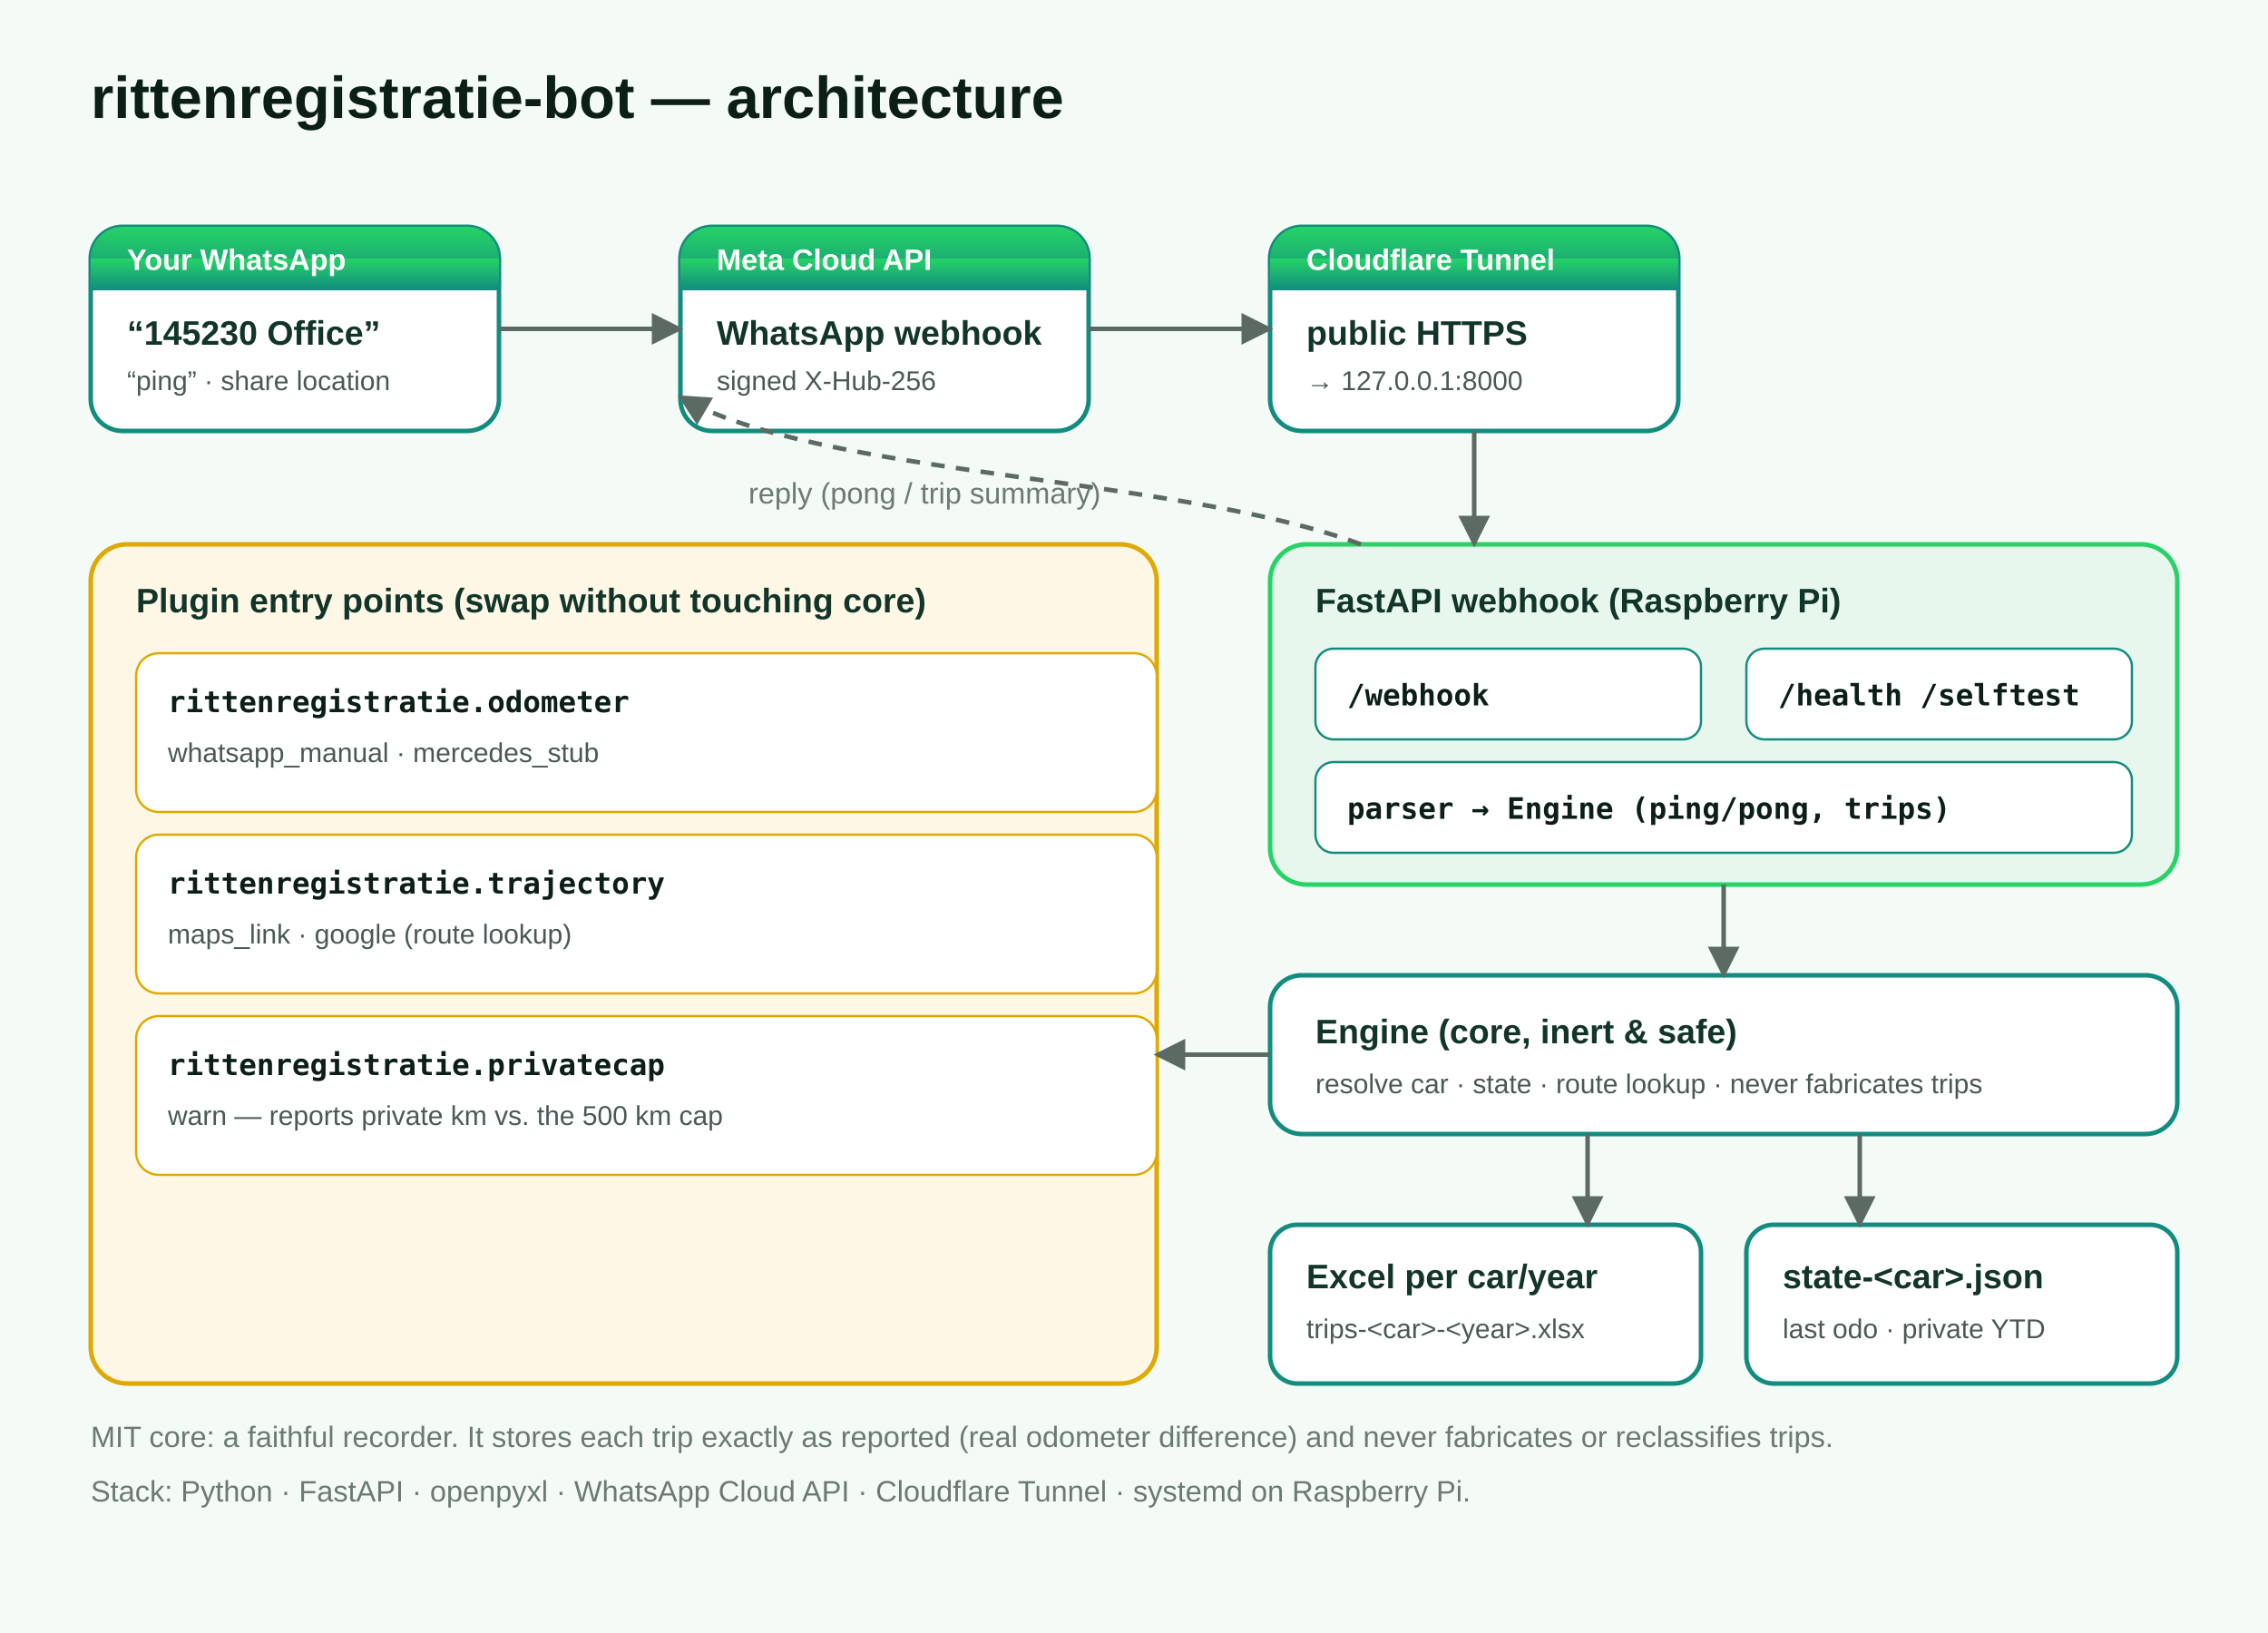
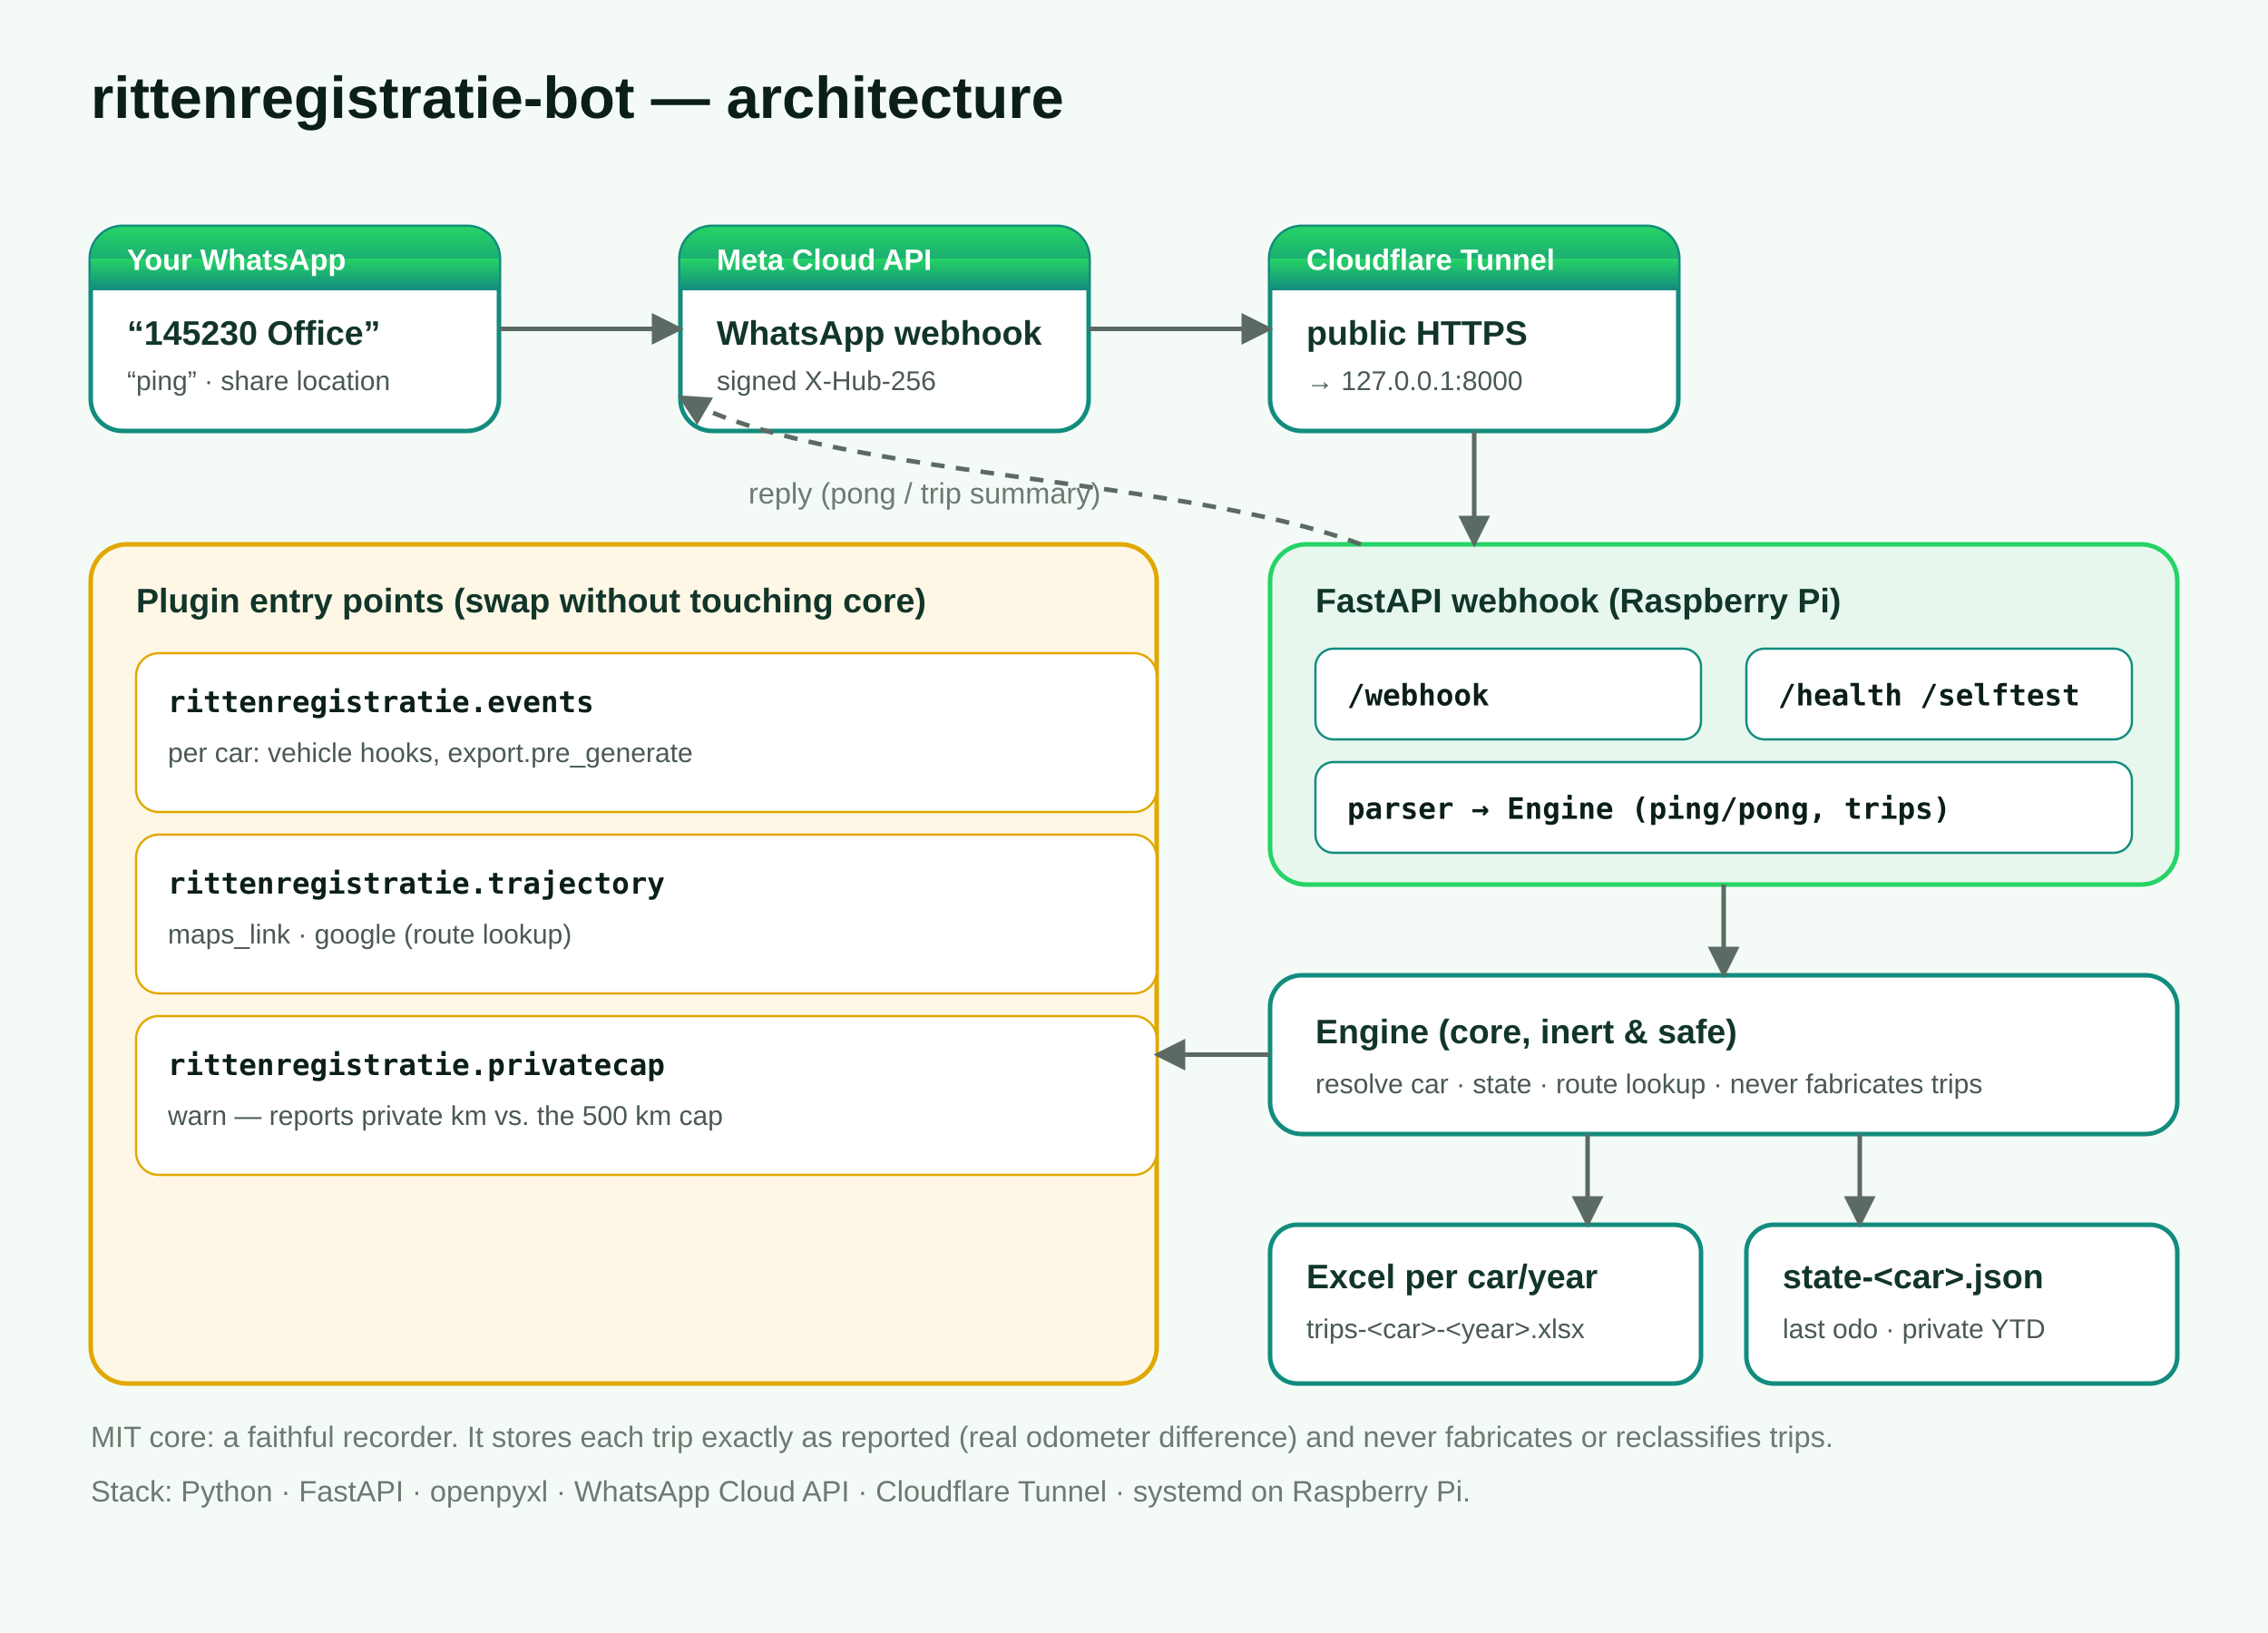
<svg xmlns="http://www.w3.org/2000/svg" width="1000" height="720" viewBox="0 0 1000 720" role="img" aria-label="rittenregistratie-bot architecture diagram">
  <defs>
    <linearGradient id="hdr" x1="0" y1="0" x2="0" y2="1">
      <stop stop-color="#25D366" />
      <stop offset="1" stop-color="#128C7E" />
    </linearGradient>
    <marker id="arrow" viewBox="0 0 10 10" refX="9" refY="5" markerWidth="7" markerHeight="7" orient="auto-start-reverse">
      <path d="M0 0 L10 5 L0 10 z" fill="#5b6b63" />
    </marker>
    <style>
      .lbl   { font: 600 15px 'Segoe UI', Arial, sans-serif; fill: #12352a; }
      .sub   { font: 400 12px 'Segoe UI', Arial, sans-serif; fill: #4a5a52; }
      .badge { font: 700 13px 'Segoe UI', Arial, sans-serif; fill: #ffffff; }
      .h     { font: 700 26px 'Segoe UI', Arial, sans-serif; fill: #0B1F17; }
      .note  { font: 400 13px 'Segoe UI', Arial, sans-serif; fill: #6b7a72; }
      .plug  { font: 600 13px 'SF Mono','Consolas',monospace; fill: #0B1F17; }
      .edge  { stroke: #5b6b63; stroke-width: 2; fill: none; }
    </style>
  </defs>
  <rect width="1000" height="720" fill="#F4FBF7" />
  <text class="h" x="40" y="52">rittenregistratie-bot — architecture</text>
  <g transform="translate(40,100)">
    <rect width="180" height="90" rx="14" fill="#ffffff" stroke="#128C7E" stroke-width="2" />
    <rect width="180" height="28" rx="14" fill="url(#hdr)" />
    <rect y="14" width="180" height="14" fill="url(#hdr)" />
    <text class="badge" x="16" y="19">Your WhatsApp</text>
    <text class="lbl" x="16" y="52">“145230 Office”</text>
    <text class="sub" x="16" y="72">“ping” · share location</text>
  </g>
  <g transform="translate(300,100)">
    <rect width="180" height="90" rx="14" fill="#ffffff" stroke="#128C7E" stroke-width="2" />
    <rect width="180" height="28" rx="14" fill="url(#hdr)" />
    <rect y="14" width="180" height="14" fill="url(#hdr)" />
    <text class="badge" x="16" y="19">Meta Cloud API</text>
    <text class="lbl" x="16" y="52">WhatsApp webhook</text>
    <text class="sub" x="16" y="72">signed X-Hub-256</text>
  </g>
  <g transform="translate(560,100)">
    <rect width="180" height="90" rx="14" fill="#ffffff" stroke="#128C7E" stroke-width="2" />
    <rect width="180" height="28" rx="14" fill="url(#hdr)" />
    <rect y="14" width="180" height="14" fill="url(#hdr)" />
    <text class="badge" x="16" y="19">Cloudflare Tunnel</text>
    <text class="lbl" x="16" y="52">public HTTPS</text>
    <text class="sub" x="16" y="72">→ 127.0.0.1:8000</text>
  </g>
  <g transform="translate(560,240)">
    <rect width="400" height="150" rx="16" fill="#E7F7EE" stroke="#25D366" stroke-width="2" />
    <text class="lbl" x="20" y="30">FastAPI webhook  (Raspberry Pi)</text>
    <g transform="translate(20,46)">
      <rect width="170" height="40" rx="8" fill="#ffffff" stroke="#128C7E" />
      <text class="plug" x="14" y="25">/webhook</text>
      <rect x="190" width="170" height="40" rx="8" fill="#ffffff" stroke="#128C7E" />
      <text class="plug" x="204" y="25">/health /selftest</text>
    </g>
    <g transform="translate(20,96)">
      <rect width="360" height="40" rx="8" fill="#ffffff" stroke="#128C7E" />
      <text class="plug" x="14" y="25">parser → Engine (ping/pong, trips)</text>
    </g>
  </g>
  <g transform="translate(560,430)">
    <rect width="400" height="70" rx="14" fill="#ffffff" stroke="#128C7E" stroke-width="2" />
    <text class="lbl" x="20" y="30">Engine (core, inert &amp; safe)</text>
    <text class="sub" x="20" y="52">resolve car · state · route lookup · never fabricates trips</text>
  </g>
  <g transform="translate(560,540)">
    <rect width="190" height="70" rx="12" fill="#ffffff" stroke="#128C7E" stroke-width="2" />
    <text class="lbl" x="16" y="28">Excel per car/year</text>
    <text class="sub" x="16" y="50">trips-&lt;car&gt;-&lt;year&gt;.xlsx</text>
  </g>
  <g transform="translate(770,540)">
    <rect width="190" height="70" rx="12" fill="#ffffff" stroke="#128C7E" stroke-width="2" />
    <text class="lbl" x="16" y="28">state-&lt;car&gt;.json</text>
    <text class="sub" x="16" y="50">last odo · private YTD</text>
  </g>
  <g transform="translate(40,240)">
    <rect width="470" height="370" rx="16" fill="#FFF7E6" stroke="#E0A800" stroke-width="2" />
    <text class="lbl" x="20" y="30">Plugin entry points  (swap without touching core)</text>
    <g transform="translate(20,48)">
      <rect width="450" height="70" rx="10" fill="#ffffff" stroke="#E0A800" />
-       <text class="plug" x="14" y="26">rittenregistratie.odometer</text>
-       <text class="sub" x="14" y="48">whatsapp_manual · mercedes_stub</text>
+       <text class="plug" x="14" y="26">rittenregistratie.events</text>
+       <text class="sub" x="14" y="48">per car: vehicle hooks, export.pre_generate</text>
    </g>
    <g transform="translate(20,128)">
      <rect width="450" height="70" rx="10" fill="#ffffff" stroke="#E0A800" />
      <text class="plug" x="14" y="26">rittenregistratie.trajectory</text>
      <text class="sub" x="14" y="48">maps_link · google (route lookup)</text>
    </g>
    <g transform="translate(20,208)">
      <rect width="450" height="70" rx="10" fill="#ffffff" stroke="#E0A800" />
      <text class="plug" x="14" y="26">rittenregistratie.privatecap</text>
      <text class="sub" x="14" y="48">warn — reports private km vs. the 500 km cap</text>
    </g>
  </g>
  <g>
    <path class="edge" d="M220 145 H300" marker-end="url(#arrow)" />
    <path class="edge" d="M480 145 H560" marker-end="url(#arrow)" />
    <path class="edge" d="M650 190 V240" marker-end="url(#arrow)" />
    <path class="edge" d="M760 390 V430" marker-end="url(#arrow)" />
    <path class="edge" d="M700 500 V540" marker-end="url(#arrow)" />
    <path class="edge" d="M820 500 V540" marker-end="url(#arrow)" />
    <path class="edge" d="M560 465 H510" marker-end="url(#arrow)" />
    <path class="edge" d="M600 240 C 520 210, 360 210, 300 175" stroke-dasharray="6 5" marker-end="url(#arrow)" />
    <text class="note" x="330" y="222">reply (pong / trip summary)</text>
  </g>
  <text class="note" x="40" y="638">MIT core: a faithful recorder. It stores each trip exactly as reported (real odometer difference) and never fabricates or reclassifies trips.</text>
  <text class="note" x="40" y="662">Stack: Python · FastAPI · openpyxl · WhatsApp Cloud API · Cloudflare Tunnel · systemd on Raspberry Pi.</text>
</svg>
